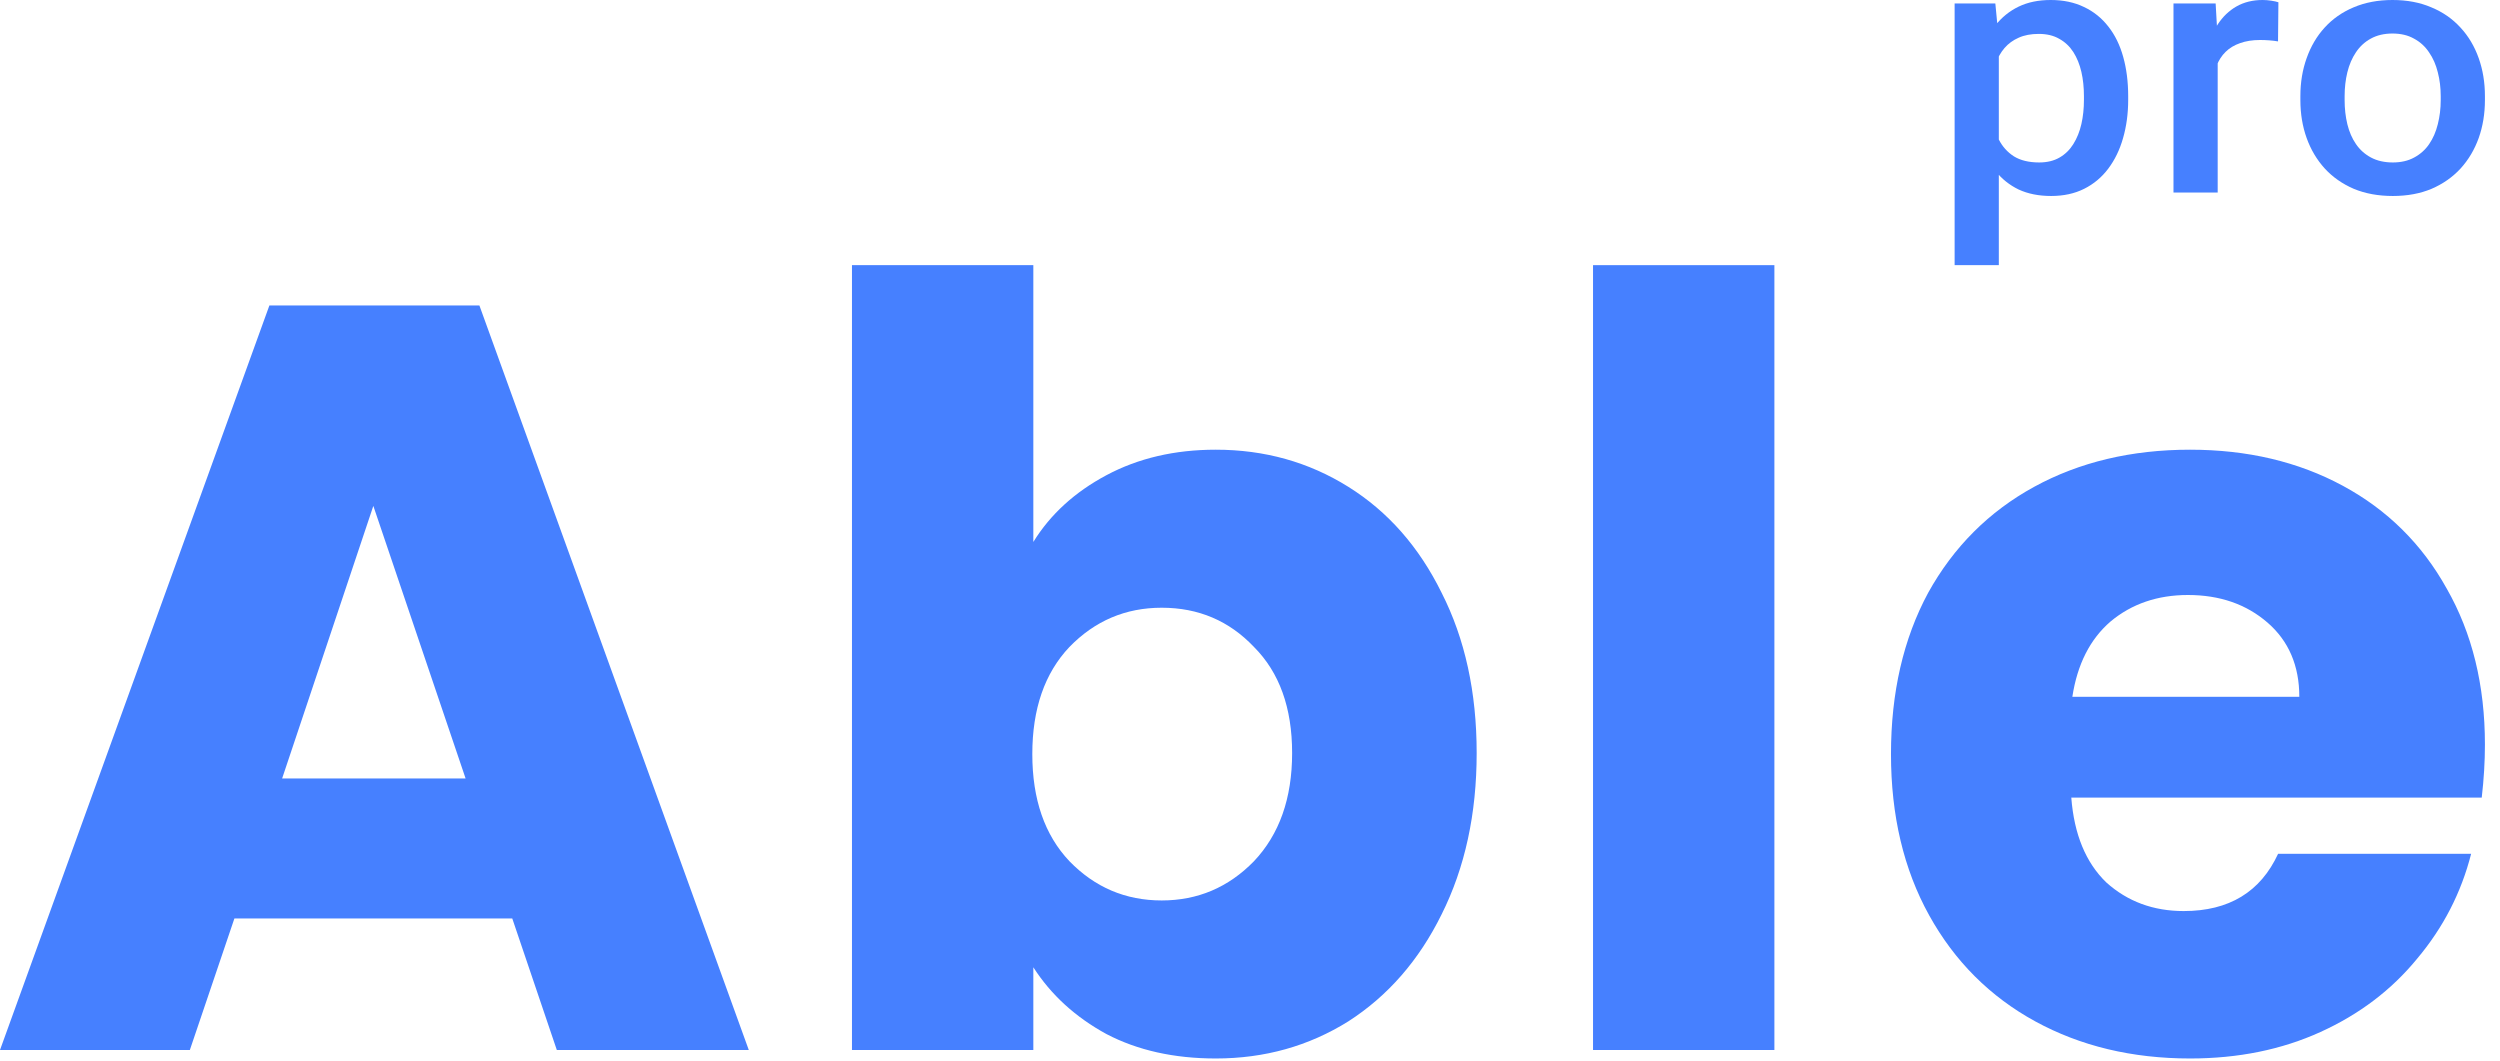
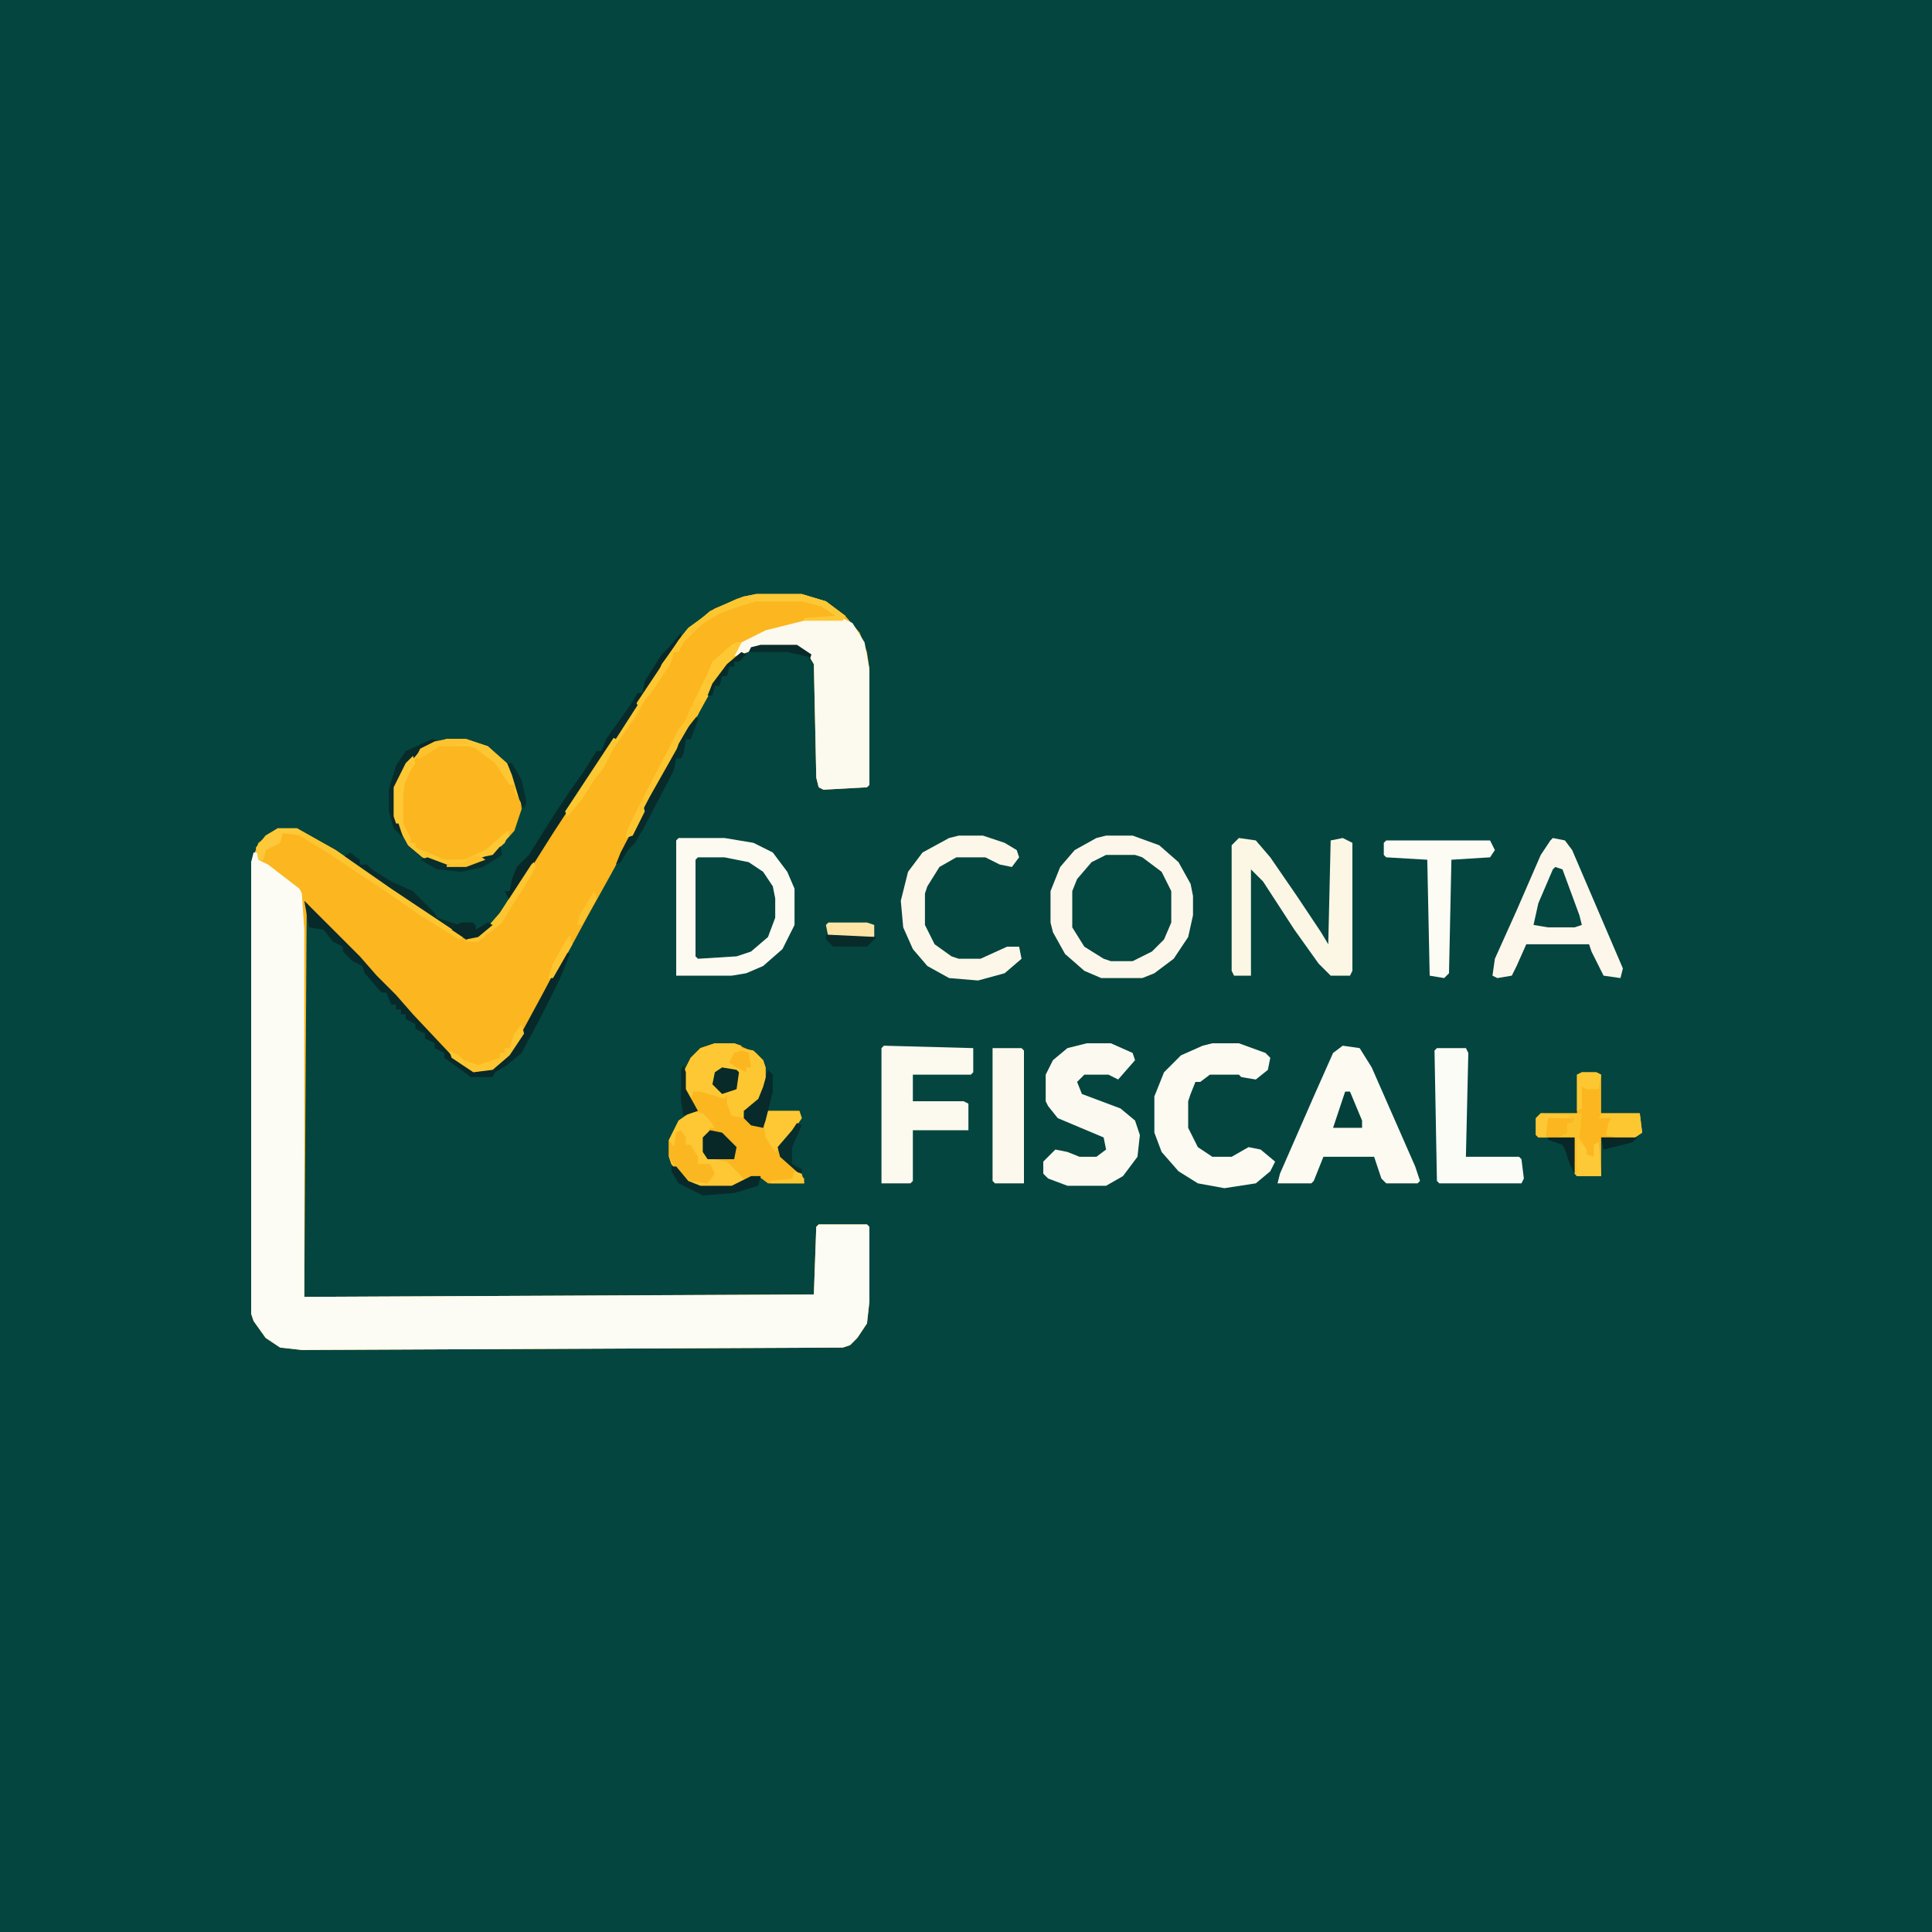
- <svg xmlns="http://www.w3.org/2000/svg" width="66" height="28" viewBox="0 0 66 28" fill="none">
-   <path d="M52.769 1.051V7H51.602V0.092H52.677L52.769 1.051ZM56.184 2.541V2.638C56.184 3 56.138 3.337 56.048 3.648C55.961 3.955 55.83 4.224 55.656 4.455C55.485 4.682 55.273 4.859 55.021 4.985C54.77 5.111 54.479 5.174 54.15 5.174C53.824 5.174 53.538 5.117 53.292 5.003C53.05 4.886 52.845 4.722 52.677 4.51C52.51 4.298 52.374 4.049 52.271 3.763C52.17 3.474 52.099 3.157 52.057 2.813V2.439C52.099 2.074 52.17 1.742 52.271 1.443C52.374 1.145 52.51 0.888 52.677 0.673C52.845 0.458 53.05 0.292 53.292 0.175C53.535 0.058 53.817 0 54.14 0C54.469 0 54.761 0.061 55.016 0.184C55.272 0.304 55.486 0.477 55.66 0.701C55.835 0.922 55.966 1.19 56.053 1.503C56.14 1.814 56.184 2.16 56.184 2.541ZM55.016 2.638V2.541C55.016 2.31 54.994 2.097 54.949 1.9C54.903 1.7 54.832 1.525 54.736 1.374C54.639 1.224 54.514 1.107 54.363 1.024C54.214 0.938 54.035 0.895 53.825 0.895C53.618 0.895 53.441 0.928 53.292 0.996C53.144 1.061 53.02 1.151 52.919 1.268C52.819 1.385 52.742 1.522 52.687 1.679C52.632 1.832 52.593 2 52.571 2.181V3.076C52.61 3.297 52.676 3.5 52.769 3.684C52.863 3.869 52.995 4.016 53.166 4.127C53.341 4.235 53.564 4.289 53.835 4.289C54.045 4.289 54.224 4.245 54.372 4.159C54.521 4.073 54.642 3.955 54.736 3.804C54.832 3.651 54.903 3.474 54.949 3.274C54.994 3.074 55.016 2.862 55.016 2.638Z" fill="#4680FF" />
-   <path d="M58.547 1.042V5.082H57.38V0.092H58.493L58.547 1.042ZM60.15 0.06L60.14 1.093C60.069 1.081 59.991 1.071 59.907 1.065C59.827 1.059 59.746 1.056 59.665 1.056C59.465 1.056 59.289 1.084 59.137 1.139C58.986 1.191 58.858 1.268 58.755 1.37C58.655 1.468 58.577 1.588 58.522 1.729C58.468 1.871 58.435 2.029 58.425 2.204L58.159 2.223C58.159 1.909 58.191 1.619 58.256 1.351C58.321 1.084 58.417 0.848 58.547 0.646C58.679 0.443 58.844 0.284 59.041 0.171C59.241 0.057 59.472 0 59.733 0C59.804 0 59.88 0.006 59.961 0.018C60.045 0.031 60.108 0.045 60.15 0.06Z" fill="#4680FF" />
-   <path d="M60.73 2.642V2.536C60.73 2.177 60.785 1.843 60.895 1.536C61.005 1.225 61.163 0.956 61.37 0.729C61.58 0.498 61.835 0.32 62.135 0.194C62.438 0.065 62.781 0 63.161 0C63.546 0 63.888 0.065 64.188 0.194C64.492 0.32 64.748 0.498 64.958 0.729C65.168 0.956 65.328 1.225 65.438 1.536C65.547 1.843 65.602 2.177 65.602 2.536V2.642C65.602 3.002 65.547 3.336 65.438 3.643C65.328 3.95 65.168 4.219 64.958 4.45C64.748 4.677 64.493 4.856 64.193 4.985C63.893 5.111 63.552 5.174 63.171 5.174C62.787 5.174 62.443 5.111 62.14 4.985C61.84 4.856 61.584 4.677 61.375 4.45C61.165 4.219 61.005 3.95 60.895 3.643C60.785 3.336 60.73 3.002 60.73 2.642ZM61.898 2.536V2.642C61.898 2.867 61.922 3.079 61.97 3.279C62.019 3.478 62.094 3.654 62.198 3.804C62.301 3.955 62.434 4.073 62.595 4.159C62.756 4.245 62.949 4.289 63.171 4.289C63.388 4.289 63.575 4.245 63.733 4.159C63.894 4.073 64.027 3.955 64.13 3.804C64.233 3.654 64.309 3.478 64.358 3.279C64.409 3.079 64.435 2.867 64.435 2.642V2.536C64.435 2.315 64.409 2.106 64.358 1.909C64.309 1.709 64.232 1.532 64.125 1.379C64.022 1.225 63.89 1.105 63.728 1.019C63.57 0.93 63.381 0.885 63.161 0.885C62.942 0.885 62.752 0.93 62.59 1.019C62.432 1.105 62.301 1.225 62.198 1.379C62.094 1.532 62.019 1.709 61.97 1.909C61.922 2.106 61.898 2.315 61.898 2.536Z" fill="#4680FF" />
-   <path d="M13.524 24.248H6.188L5.012 27.72H0L7.112 8.064H12.656L19.768 27.72H14.7L13.524 24.248ZM12.292 20.552L9.856 13.356L7.448 20.552H12.292Z" fill="#4680FF" />
-   <path d="M27.28 14.308C27.729 13.58 28.372 12.992 29.212 12.544C30.052 12.096 31.014 11.872 32.096 11.872C33.385 11.872 34.551 12.199 35.596 12.852C36.642 13.505 37.463 14.439 38.06 15.652C38.676 16.865 38.984 18.275 38.984 19.88C38.984 21.485 38.676 22.904 38.06 24.136C37.463 25.349 36.642 26.292 35.596 26.964C34.551 27.617 33.385 27.944 32.096 27.944C30.995 27.944 30.034 27.729 29.212 27.3C28.391 26.852 27.747 26.264 27.28 25.536V27.72H22.492V7H27.28V14.308ZM34.112 19.88C34.112 18.685 33.776 17.752 33.105 17.08C32.451 16.389 31.639 16.044 30.669 16.044C29.716 16.044 28.904 16.389 28.233 17.08C27.579 17.771 27.253 18.713 27.253 19.908C27.253 21.103 27.579 22.045 28.233 22.736C28.904 23.427 29.716 23.772 30.669 23.772C31.62 23.772 32.432 23.427 33.105 22.736C33.776 22.027 34.112 21.075 34.112 19.88Z" fill="#4680FF" />
-   <path d="M46.844 7V27.72H42.056V7H46.844Z" fill="#4680FF" />
-   <path d="M65.602 19.656C65.602 20.104 65.574 20.571 65.518 21.056H54.682C54.757 22.027 55.065 22.773 55.606 23.296C56.166 23.8 56.848 24.052 57.65 24.052C58.845 24.052 59.676 23.548 60.142 22.54H65.238C64.977 23.567 64.501 24.491 63.81 25.312C63.138 26.133 62.289 26.777 61.262 27.244C60.236 27.711 59.088 27.944 57.818 27.944C56.288 27.944 54.925 27.617 53.73 26.964C52.536 26.311 51.602 25.377 50.93 24.164C50.258 22.951 49.922 21.532 49.922 19.908C49.922 18.284 50.249 16.865 50.902 15.652C51.574 14.439 52.508 13.505 53.702 12.852C54.897 12.199 56.269 11.872 57.818 11.872C59.33 11.872 60.674 12.189 61.85 12.824C63.026 13.459 63.941 14.364 64.594 15.54C65.266 16.716 65.602 18.088 65.602 19.656ZM60.702 18.396C60.702 17.575 60.422 16.921 59.862 16.436C59.302 15.951 58.602 15.708 57.762 15.708C56.96 15.708 56.278 15.941 55.718 16.408C55.177 16.875 54.841 17.537 54.71 18.396H60.702Z" fill="#4680FF" />
+ <svg xmlns="http://www.w3.org/2000/svg" version="1.1" viewBox="0 0 800 800" width="1280" height="1280">
+   <path transform="translate(0)" d="m0 0h800v800h-800z" fill="#04453F" />
+   <path transform="translate(313,246)" d="m0 0h19l10 3 8 6 6 7 3 8 1 7v48l-1 1-18 1-2-1-1-4-1-47-3-5-4-2h-15l-8 3-8 7-9 16-13 24-24 44-10 18-13 24-14 26-6 8-6 5-8 1-9-6-10-10-7-8-16-17-15-16-9-9-3-4-1 163 211-1 1-28 1-1h20l1 1v31l-1 9-4 6-3 3-3 1-224 1-9-1-6-4-5-7-1-3v-187l3-8 8-6h8l16 9 23 16 18 12 13 8 7-2 7-8 16-25 12-19 46-69 4-5 11-8 12-5z" fill="#FBB620" />
+   <path transform="translate(105,353)" d="m0 0h2v3l4 2 13 10 1 2 1 15v152l211-1 1-28 1-1h20l1 1v31l-1 9-4 6-3 3-3 1-224 1-9-1-6-4-5-7-1-3v-187z" fill="#FCFBF4" />
+   <path transform="translate(281,347)" d="m0 0h19l12 2 8 4 6 8 3 7v15l-5 10-8 7-7 3-6 1h-23v-56z" fill="#FCFAF1" />
+   <path transform="translate(296,432)" d="m0 0h8l9 4 3 3 1 3v8l-3 6-4 4h-2l3 5 5 2 1-5 1-2h13l1 3-7 10-2 4 5 6 5 5v2h-15l-4-3-5 2-6 3h-13l-6-3-6-7-1-3v-7l4-8 7-5-5-8v-7l3-6 4-4z" fill="#FBB620" />
+   <path transform="translate(185,306)" d="m0 0h8l9 3 9 8 4 9 1 9-3 9-9 10-8 4-3 1h-8l-10-4-6-5-6-12v-12l5-10 8-7z" fill="#FBB620" />
+   <path transform="translate(349,256)" d="m0 0 4 2 5 8 2 11v48l-1 1-18 1-2-1-1-4-1-47-3-5-4-2h-15l-8 3-4 1 4-6 10-5 16-4z" fill="#FCF9EE" />
+   <path transform="translate(556,433)" d="m0 0 7 1 5 8 18 41 2 6-1 1h-13l-2-2-3-9h-21l-4 10-1 1h-14l1-4 14-32 8-18z" fill="#FCFAF1" />
+   <path transform="translate(458,354)" d="m0 0h12l8 4 5 6 2 5v13l-3 7-5 5-8 4h-9l-10-5-4-5-2-4v-15l4-8 7-6z" fill="#044640" />
+   <path transform="translate(450,432)" d="m0 0h10l9 4 1 3-7 8-4-2h-10l-3 3 2 5 16 6 6 5 2 6-1 9-6 8-7 4h-16l-8-3-2-2v-5l5-5 5 1 5 2h7l4-3-1-5-19-8-4-5-1-2v-11l3-6 6-5z" fill="#FCF9F0" />
+   <path transform="translate(513,347)" d="m0 0 7 1 6 7 11 16 10 15 3 5 1-43 5-1 4 2v53l-1 2h-8l-5-5-10-14-13-20-5-5v44h-7l-1-2v-52z" fill="#FCF6E4" />
+   <path transform="translate(502,432)" d="m0 0h11l11 4 2 2-1 5-5 4-6-1-1-1h-12l-4 3h-2l-2 5-1 3v11l4 8 6 4h8l7-4 5 1 6 5-2 4-6 5-13 2-11-2-8-5-7-8-3-8v-15l4-10 7-7 9-4z" fill="#FCFAF1" />
+   <path transform="translate(643,347)" d="m0 0 5 1 3 4 21 49-1 4-7-1-5-10-1-3h-26l-4 9-2 4-6 1-2-1 1-7 9-20 10-23 4-6z" fill="#FCF7EA" />
+   <path transform="translate(458,346)" d="m0 0h11l11 4 8 7 5 9 1 5v8l-2 9-6 9-8 6-5 2h-17l-7-3-8-7-5-9-1-4v-13l4-10 6-7 9-5zm0 8-6 3-6 7-2 5v15l5 8 8 5 3 1h9l8-4 5-5 3-7v-13l-4-8-8-6-3-1z" fill="#FCF7EA" />
+   <path transform="translate(366,433)" d="m0 0 37 1v10l-1 1h-24v11h21l2 1v11h-23v21l-1 1h-12v-56z" fill="#FCF9EF" />
+   <path transform="translate(289,355)" d="m0 0h11l10 2 6 4 4 6 1 5v8l-3 8-7 6-6 2-16 1-1-1v-40z" fill="#04453F" />
+   <path transform="translate(397,346)" d="m0 0h10l9 3 5 3 1 3-3 4-5-1-6-3h-12l-7 4-5 8-1 3v13l4 8 7 5 3 1h9l11-5h5l1 5-7 6-11 3-12-1-9-5-6-7-4-9-1-11 3-12 6-8 11-6z" fill="#FCF7E8" />
+   <path transform="translate(595,434)" d="m0 0h12l1 2-1 43h22l1 1 1 8-1 2h-34l-1-1-1-54z" fill="#FCFCF7" />
+   <path transform="translate(655,444)" d="m0 0h6l2 1v16h16l1 8-3 2h-14v16h-10l-1-1v-15h-15l-1-1v-7l2-2h15v-16z" fill="#FBB620" />
+   <path transform="translate(411,434)" d="m0 0h12l1 1v55h-12l-1-1z" fill="#FCF8ED" />
+   <path transform="translate(574,348)" d="m0 0h43l2 4-2 3-16 1-1 47-2 2-6-1-1-48-17-1-1-1v-5z" fill="#FCFBF4" />
+   <path transform="translate(287,460)" d="m0 0 4 1 3 3 2 3h-2l-2 4v6l3 3 6 1 8 8-6 3h-13l-6-3-6-7-1-3v-7l4-8z" fill="#FDC833" />
+   <path transform="translate(126,373)" d="m0 0 23 23 7 8 8 8 7 8 16 17 9 6 8-1 8-7 13-24 9-17 2 1-4 10-8 16-8 15-6 5-5 3-1 2h-9l-11-8v-2l-4-2v-2l-4-2v-2l-4-2v-2l-4-2v-2h-2v-2h-2v-2h-2l-2-5h-2l-7-8-1-3-4-2-4-4v-2l-4-2-4-5-6-1z" fill="#082929" />
+   <path transform="translate(307,434)" d="m0 0 5 1 4 4 1 3v8l-3 6-4 4h-2v3l-5-1-2-5v-4l-5-2-1-6 4-3 7 1-4-3 2-4h3z" fill="#FDC732" />
+   <path transform="translate(282,262)" d="m0 0v3l-36 54-17 26-12 19-6 9-2-4h2l1-5 2-5 5-5 5-8 7-11 4-6 7-10 5-8h2l2-5 10-14 3-5h2l1-5 7-11 3-3z" fill="#082828" />
+   <path transform="translate(313,246)" d="m0 0h19l10 3 8 6-1 2h-16v-1l13-1-6-4-8-2h-19l-13 4-9 5-8 8-2 4h-2l-1 4-7 11-4 5-4 7-9 13-4 8-4 5-5 8-6 7-1-2 29-44 18-27 4-5 11-8 12-5z" fill="#FDC732" />
+   <path transform="translate(296,432)" d="m0 0h8l3 1v3l-4 2-1 2 4 2 1 2-8-1-3 2 1 6 4 2-1 2-10-3h-3l-1 4-3-5v-7l3-6 4-4z" fill="#FDC833" />
+   <path transform="translate(185,306)" d="m0 0h8l9 3 9 8 4 9v5l-2-3v-3h-2l-6-9-8-6-3-1h-12l-8 5h-2l-2 5-3 7v15l3 6v2h2v2l5 2 7 3h8l9-4 8-7 2-1-2 5-8 7-8 3h-8l-10-4-6-5-6-12v-12l5-10 8-7z" fill="#FDC734" />
+   <path transform="translate(638,461)" d="m0 0h17l-1 10 3 5v2l3 1v-5l2-1 1 14h-10l-1-1v-15h-15l-1-1v-7z" fill="#FCC22C" />
+   <path transform="translate(644,359)" d="m0 0 3 1 7 19 1 4-3 1h-11l-6-1 2-9 6-14z" fill="#044640" />
+   <path transform="translate(305,266)" d="m0 0h2l-2 4-3 5-6 8-13 24-13 23-8 16-3 1 1-4 8-16 13-25 3-4 3-7 6-12 2-5 8-7z" fill="#FDC530" />
+   <path transform="translate(282,468)" d="m0 0 2 3v3h2l3 5v3h5l2 4-3 4-7-1-5-3-4-7v-7l2 3 1-6z" fill="#FBB721" />
+   <path transform="translate(145,353)" d="m0 0 4 3v2h3l2 2 8 5 9 4 9 9 1 2 9 3 5-1 2 1v2l5-3 2 1-6 5-5 1-10-6-18-12-23-16z" fill="#082C2B" />
+   <path transform="translate(115,343)" d="m0 0h8l16 9 23 16 30 20-2 1-16-10-13-9-27-18-10-6-7-1-1 4-6 3-1 4h-2l-1-5 4-5z" fill="#FDC631" />
+   <path transform="translate(318,460)" d="m0 0h13l1 3-7 10-4 4-4-6-1-7z" fill="#FDC833" />
+   <path transform="translate(288,296)" d="m0 0 1 2-3 8h-2l-1 6-1 2h-2l-1 5-12 23-4 7-3 3-3 5-2 1 2-5 12-23 13-23z" fill="#082A29" />
+   <path transform="translate(663,461)" d="m0 0h16l1 8-3 2h-8l-4-1 1-5 1-2h-5z" fill="#FDC732" />
+   <path transform="translate(294,468)" d="m0 0 5 1 6 6-1 5h-11l-2-3v-6z" fill="#082828" />
+   <path transform="translate(318,443)" d="m0 0 2 2v7l-3 12-1 3-5-1-3-3v-3l6-5 2-5z" fill="#082A2A" />
+   <path transform="translate(305,266)" d="m0 0h2l-2 4-3 5-6 8-4 7h-3l1-5 3-6 2-5 8-7z" fill="#FDC833" />
+   <path transform="translate(165,341)" d="m0 0h2l3 6v2h2v2l5 2 7 3h8l9-4 8-7 2-1-2 5-8 7-8 3h-8l-10-4-6-5-4-7z" fill="#FDC630" />
+   <path transform="translate(653,471)" d="m0 0 4 5v2l3 1v-5l2-1 1 14h-10z" fill="#FDC936" />
+   <path transform="translate(343,382)" d="m0 0h16l3 1v5h-19l-1-5z" fill="#FCE5A6" />
+   <path transform="translate(278,483)" d="m0 0h2l5 6 5 2h13l8-4h4l-1 4-10 3-13 1-10-5-3-5z" fill="#082929" />
+   <path transform="translate(179,306)" d="m0 0 3 1-9 5-6 7-3 7v12l3 9-4-4-2-7v-9l3-10 4-6z" fill="#082A29" />
+   <path transform="translate(557,452)" d="m0 0h2l5 12v3h-12z" fill="#04403B" />
+   <path transform="translate(216,424)" d="m0 0 1 4-6 9-7 6-8 1-9-6-1-3 4 2 2 2 6 2 9-3v-2h2v-2h2l2-6z" fill="#FDC631" />
+   <path transform="translate(313,246)" d="m0 0h19l10 3 8 6-1 2h-16v-1l13-1-6-4-8-2h-23l1-2z" fill="#FDC836" />
+   <path transform="translate(299,442)" d="m0 0 6 1 1 1-1 7-6 2-4-4 1-5z" fill="#082A29" />
+   <path transform="translate(308,247)" d="m0 0 2 1-1 2-11 4-8 5-7 7-2 4h-2l-1 4-3 5-3 1 2-5 8-11 5-5 7-6 11-5z" fill="#FDC630" />
+   <path transform="translate(221,357)" d="m0 0 1 2-6 10-4 6-4 7-10 8h-5l1-2 7-3 6-7 13-20z" fill="#FDC530" />
+   <path transform="translate(171,313)" d="m0 0 1 3-4 6-1 7-1 12h-2l-1-3v-12l5-10z" fill="#FDC833" />
+   <path transform="translate(115,343)" d="m0 0h8l2 2h-8l-1 4-6 3-1 4h-2l-1-5 4-5z" fill="#FDC93A" />
+   <path transform="translate(342,387)" d="m0 0 21 1-4 4h-14l-3-3z" fill="#082B2A" />
+   <path transform="translate(207,350)" d="m0 0 1 4-8 5-9 2-10-1-7-4 3-1 8 3h8l9-4z" fill="#072D2C" />
+   <path transform="translate(330,465)" d="m0 0 2 1-4 9v7l4 2v3l-9-8-1-4 6-7z" fill="#072D2C" />
+   <path transform="translate(655,444)" d="m0 0h6l2 1-1 6h-5l-2-1v9l-2 1v-15z" fill="#FDC732" />
+   <path transform="translate(641,463)" d="m0 0h11l-1 2h-2v4l-4 2h-5z" fill="#FBB620" />
+   <path transform="translate(191,382)" d="m0 0h5l1 3 5-3 2 1-6 5-5 1-6-4 2-2z" fill="#082928" />
+   <path transform="translate(315,267)" d="m0 0h15l6 4-1 3v-2l-9-2h-16l1-2z" fill="#082B2A" />
+   <path transform="translate(638,461)" d="m0 0 13 1v1h-10l-1 8-4-1v-7z" fill="#FDC735" />
+   <path transform="translate(283,441)" d="m0 0 1 3v7l5 9-6 2-1-6v-13z" fill="#082B2A" />
+   <path transform="translate(641,471)" d="m0 0h11v15l-2-4-2-6-1-2-6-2z" fill="#092727" />
+   <path transform="translate(307,435)" d="m0 0 3 1 1 6h-2v2l-4-2-3-2 2-4z" fill="#FBB620" />
+   <path transform="translate(307,270)" d="m0 0 2 1-3 3h-2v2h-2l-1 4h-2l-1 4h-2l-1 4h-2l2-5 6-8z" fill="#082B2A" />
+   <path transform="translate(663,471)" d="m0 0h15l-2 2-12 3z" fill="#082727" />
+   <path transform="translate(185,306)" d="m0 0h8l1 2-12 1-8 5h-2l2-4 6-3z" fill="#FDC32E" />
+   <path transform="translate(236,387)" d="m0 0 1 4-8 14h-2l2-6 5-9z" fill="#FDC631" />
+   <path transform="translate(288,296)" d="m0 0 1 2-3 8h-2l-1 6-1 2h-3l2-6z" fill="#082C2B" />
+   <path transform="translate(263,290)" d="m0 0 1 2-9 14-2-1 2-4 6-9z" fill="#082A2A" />
+   <path transform="translate(266,332)" d="m0 0 1 4-5 10-3 1 1-4 5-10z" fill="#FDC530" />
+   <path transform="translate(210,316)" d="m0 0h2l4 7 2 9-1 3-2-4-3-10z" fill="#072E2C" />
+   <path transform="translate(246,369)" d="m0 0 1 3-6 11h-2l1-4z" fill="#FDC32E" />
+   <path transform="translate(210,344)" d="m0 0 1 2-7 8-5 1 5-5z" fill="#FDC833" />
+   <path transform="translate(289,290)" d="m0 0h2l-2 6-4 5-1-3 2-5z" fill="#FDC42E" />
+   <path transform="translate(329,485)" d="m0 0 3 1 1 4h-14v-1l9-1z" fill="#FDC731" />
+   <path transform="translate(199,353)" d="m0 0m-1 1 3 2-8 3h-8v-1l7-1 2-2z" fill="#FCC12B" />
</svg>
